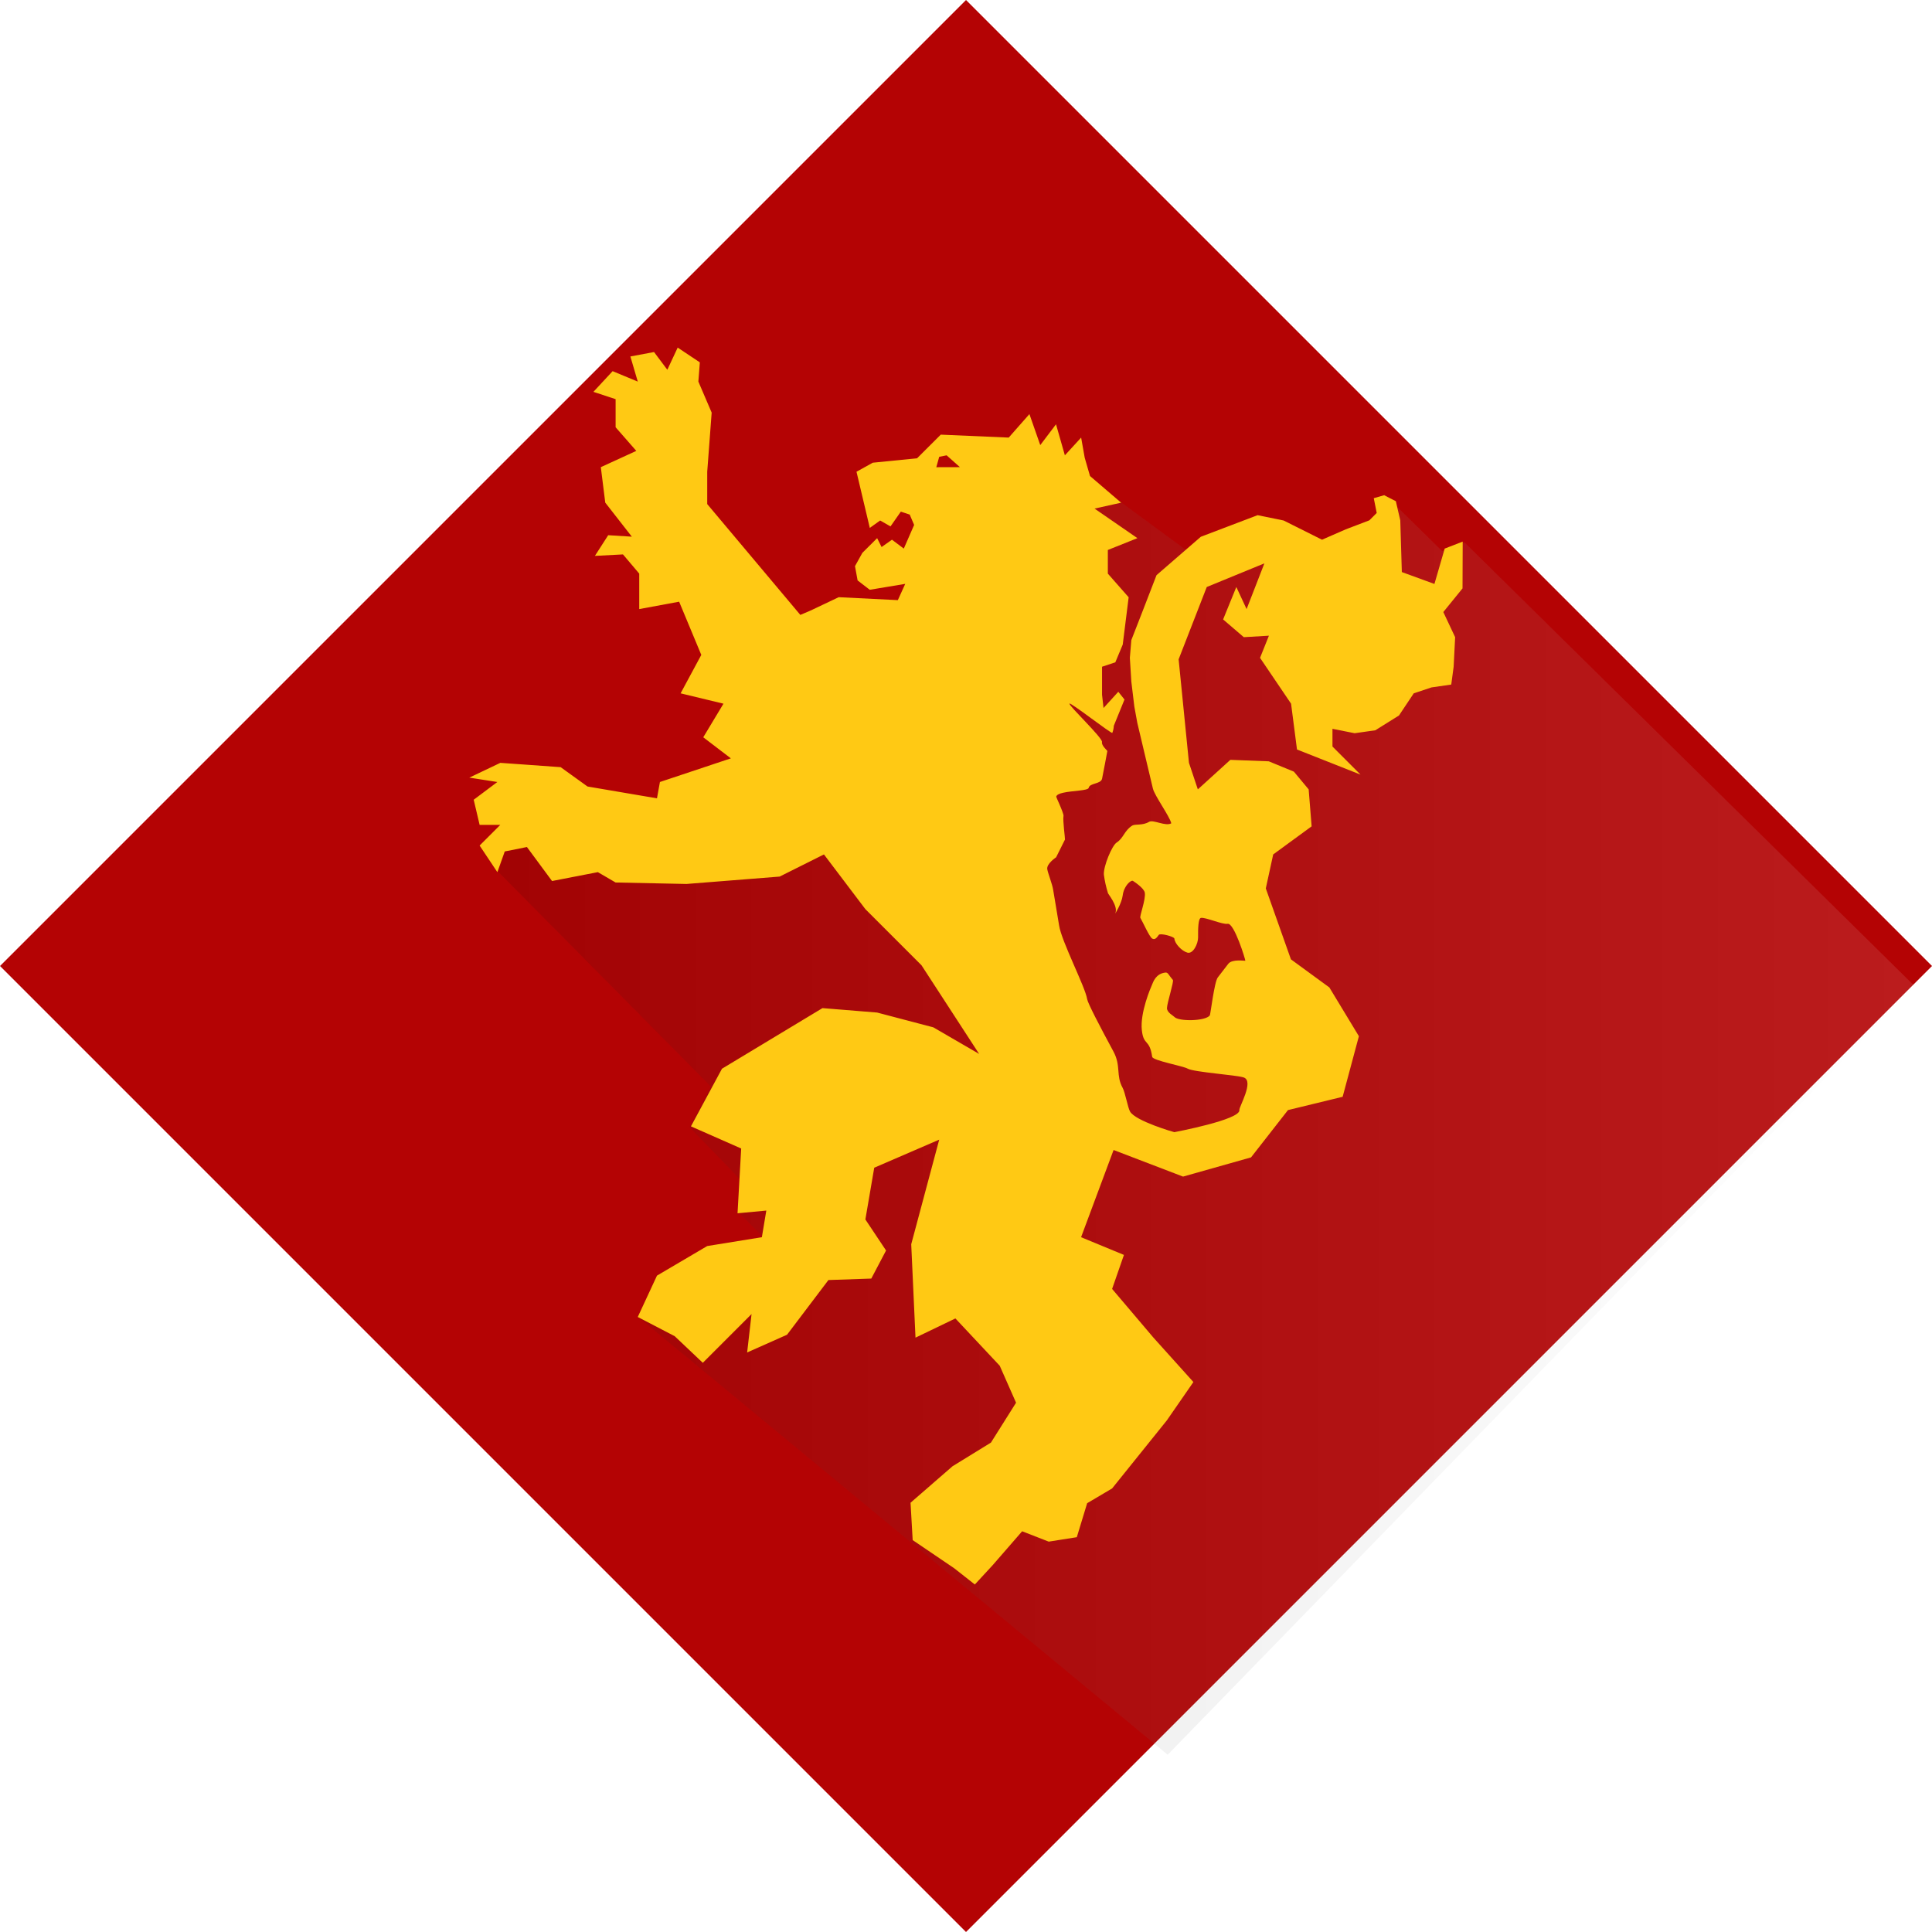
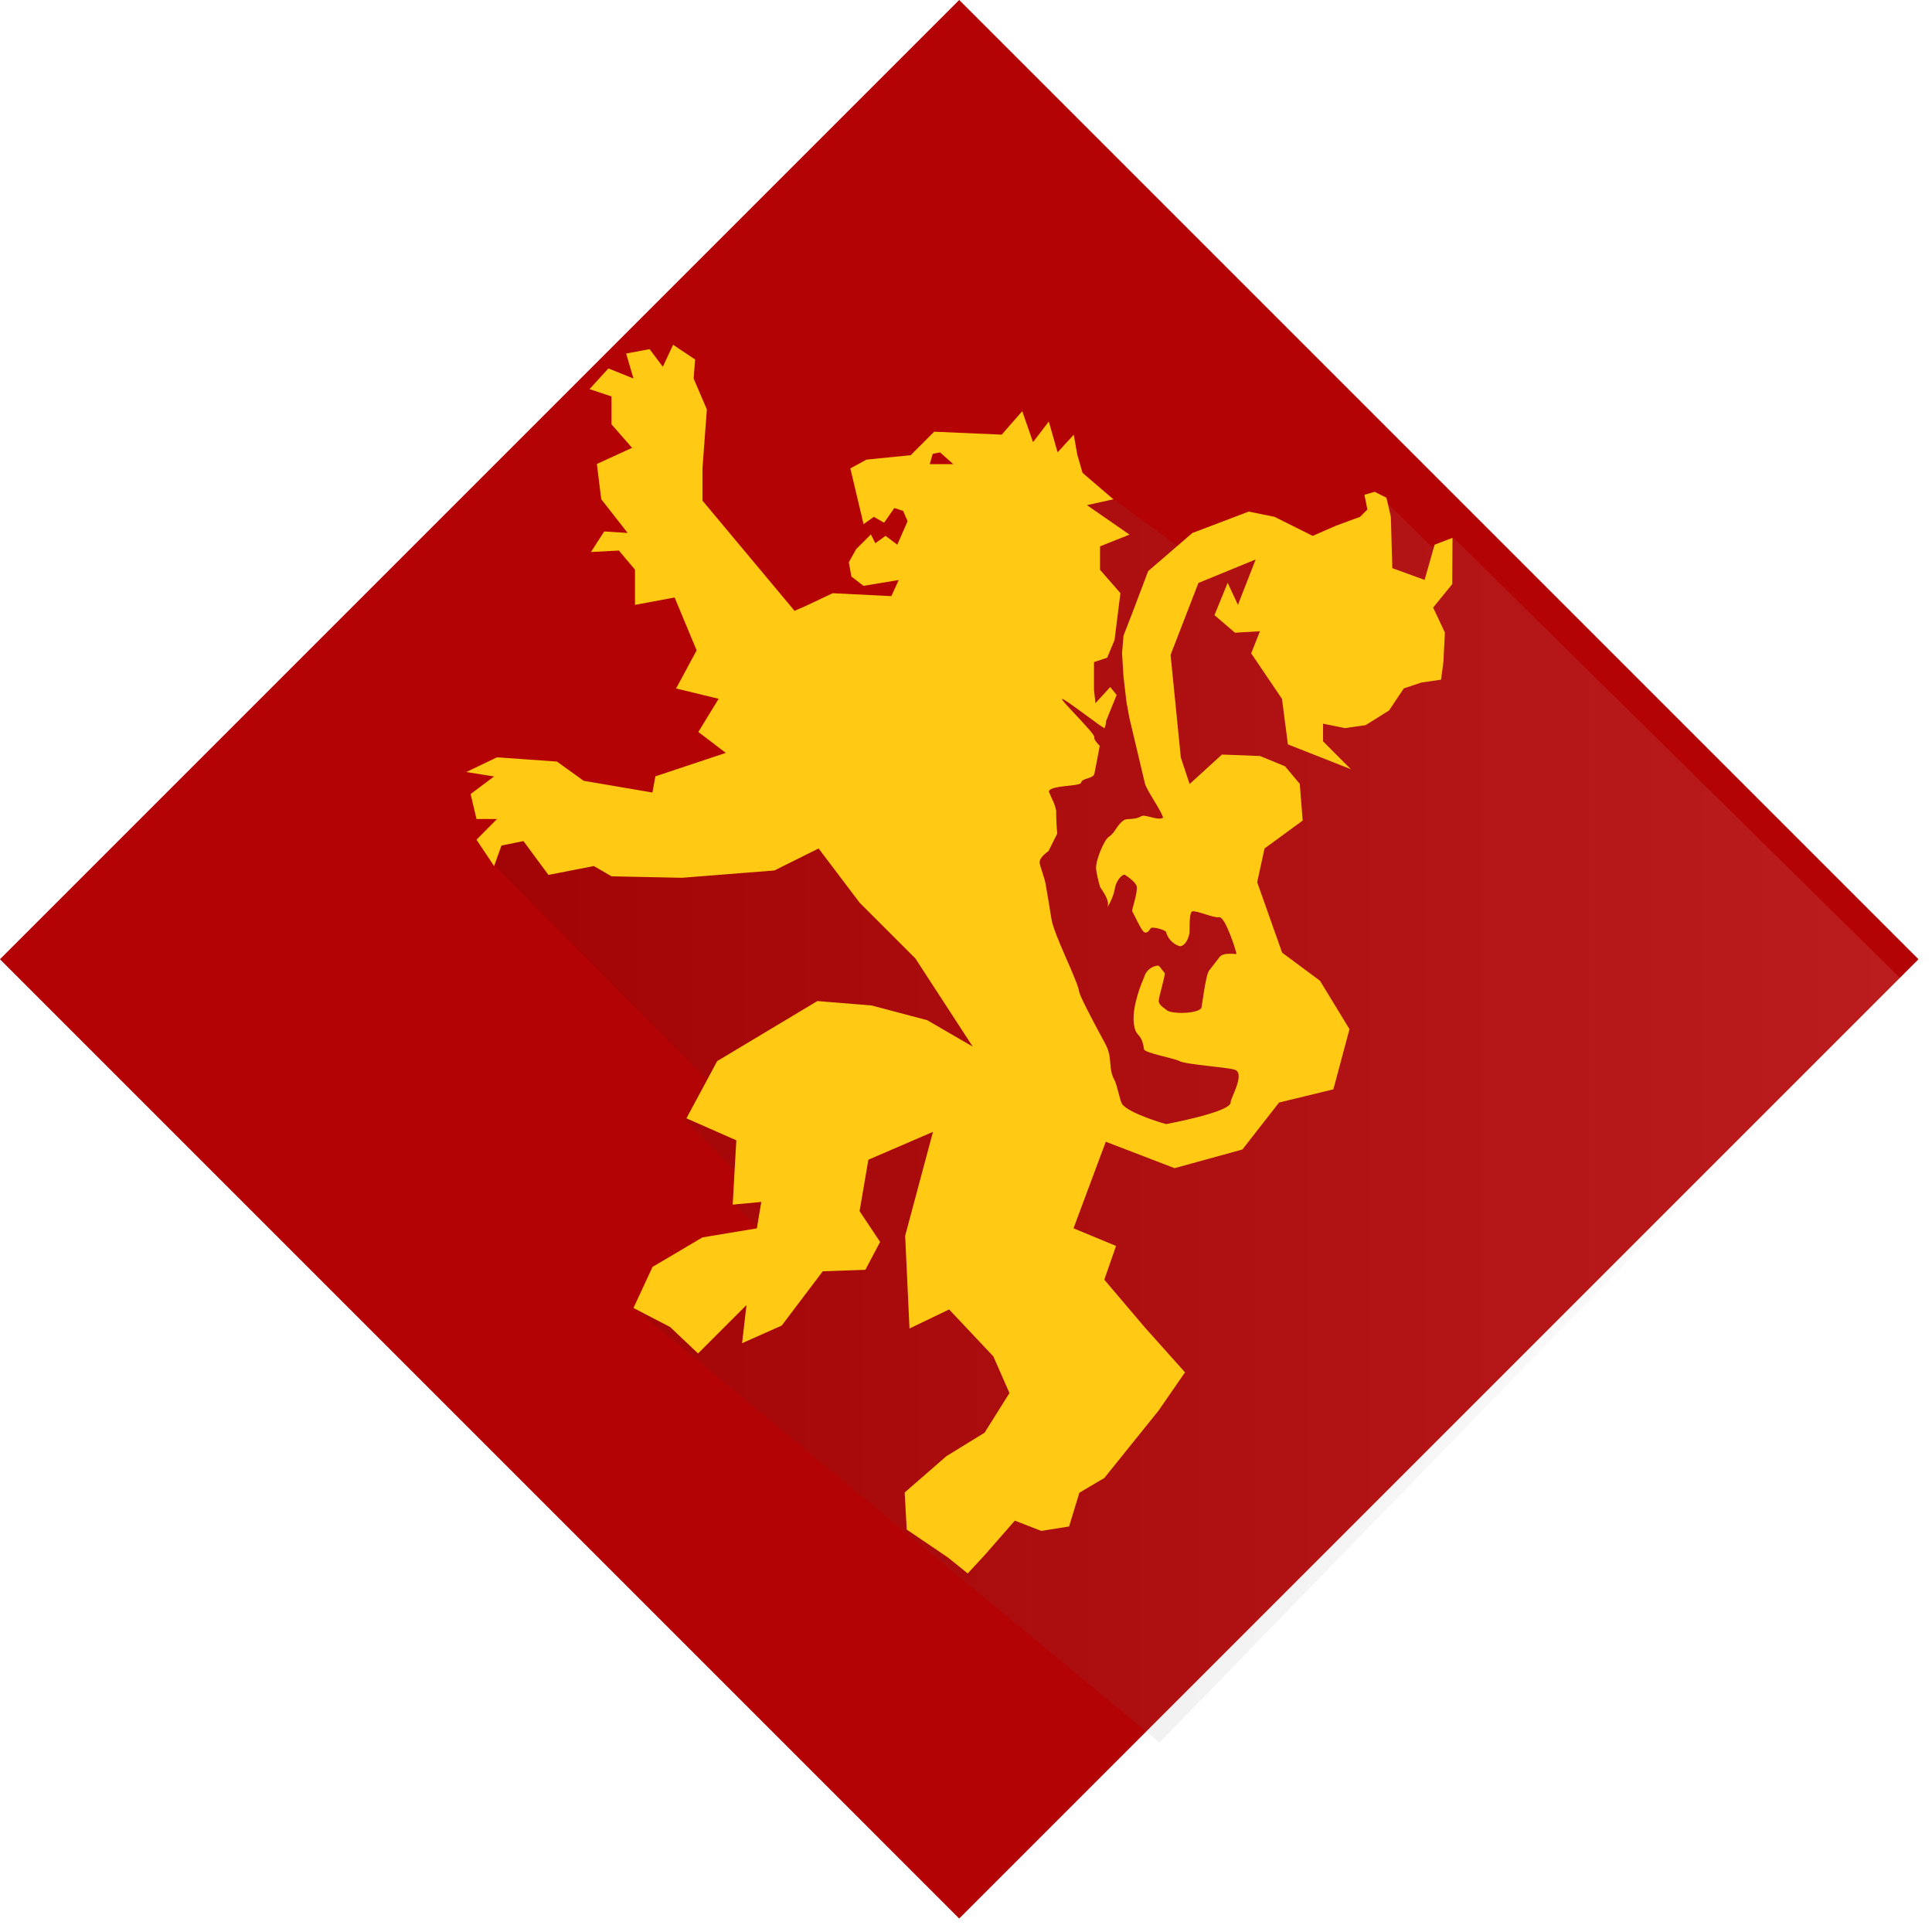
- <svg xmlns="http://www.w3.org/2000/svg" viewBox="0 0 905.1 905.1">
+ <svg xmlns="http://www.w3.org/2000/svg" height="250" width="250" viewBox="0 0 393.29 393.29">
+   <defs />
  <defs>
-     <style>.cls-1{fill:#b40304;}.cls-2{opacity:0.1;fill:url(#linear-gradient);}.cls-3{fill:#ffc914;}</style>
-     <linearGradient id="linear-gradient" x1="233.55" y1="526.05" x2="897.05" y2="526.05" gradientUnits="userSpaceOnUse">
+     <linearGradient id="a" x1="100.78" x2="387.08" y1="226.99" y2="226.99" gradientUnits="userSpaceOnUse">
      <stop offset="0" />
      <stop offset="1" stop-color="#fff" />
    </linearGradient>
  </defs>
-   <g id="Layer_2" data-name="Layer 2">
-     <g id="Layer_2-2" data-name="Layer 2">
-       <rect class="cls-1" x="132.55" y="132.55" width="640" height="640" transform="translate(-187.45 452.55) rotate(-45)" />
-       <polygon class="cls-2" points="897.05 462.05 547.05 822.05 299.05 617.05 361.05 583.05 346.05 568.05 353.05 559.05 323.05 528.05 333.05 509.05 233.55 408.55 239.55 389.55 340.55 394.55 518.05 230.05 567.05 266.05 593.05 255.04 641.05 265.05 648.55 231.55 675.62 258.17 686.05 254.05 897.05 462.05" />
-       <path class="cls-3" d="M685.24,253.73,676.81,257,672,273.57,656.73,268,656,243.8l-2.08-9L648.42,232l-4.84,1.39,1.38,6.92-3.46,3.46L630.42,248l-11.08,4.84-18-9-12.19-2.49-26.58,10.11-20.77,18-6.46,16.72L530,299.88l-.69,8.31.69,11.08L531.41,331q.71,3.81,1.39,7.62,1.74,7.32,3.47,14.64l3.84,16.16c.79,3.35,7.82,12.93,8.61,16.28-2.59,1.58-8.48-1.84-10.38-.7-3.19,1.91-6.49.85-8,1.83-3.62,2.29-4,5.83-7.2,7.87-2.21,1.4-6.27,11.18-6,15.05a51.06,51.06,0,0,0,1.87,8.49c-.32.18,5.08,6.21,3.46,9.69-.25.54,3-4.69,3.47-8.31.56-4.7,3.93-7.51,4.84-6.92.34.21,5.21,3.33,5.54,5.54.49,3.28-2.55,11-2.08,11.77,1.13,1.87,4.21,8.9,5.54,9.69s2.25-.54,3.07-1.71c.66-1,7.25.8,7.32,1.71.19,2.4,3.46,5.85,6.11,6.59s5-4.11,5-7.11c-.05-4.07.06-9,1.36-9.17,2.28-.32,10.09,3.22,12.46,2.77,3.09-.6,8.44,17,8.31,17.31-.06.13-6.16-.95-8,1.45-1.39,1.84-3.12,4.09-4.9,6.36-1.64,2.09-3.41,17.37-3.74,17.8-2.07,2.77-14.75,2.89-16.61.69-.48-.56-3.52-2.05-3.46-4.15.06-2.4,3.33-12.5,2.77-13.15-2.12-2.44-2.24-3.59-3.47-3.47-4.62.48-5.82,4.64-6.23,5.54-.69,1.55-5.75,13.22-4.84,21.47.82,7.48,3.59,3.86,4.84,12.46.26,1.76,14.43,4.28,16.62,5.54,2.91,1.67,23.14,3,26.31,4.15,4.91,1.82-2.3,13.8-2.08,15.23.7,4.55-30.4,10.35-30.46,10.39s-18.29-5.23-20.77-9.69c-1-1.71-2.3-9-3.46-11.08-3.26-5.89-.64-10.22-4.33-17.06-6.37-11.78-12-22.63-12.29-24.48-.82-5.65-12.06-27.12-13.16-34.62-.43-3-2.39-14-2.77-16.62s-2.5-7.88-2.76-9.69c-.38-2.56,4.15-5.53,4.15-5.54s4.14-8.23,4.15-8.31c.1-.49-1.1-9-.69-11.08.12-.59-1-3.36-2-5.67-.76-1.75-1.44-3.24-1.42-3.33.18-.88,1.46-1.44,3.22-1.84,4.39-1,11.74-.95,12-2.31.47-2.33,5.76-1.69,6.27-4.3.35-1.79.77-3.95,1.32-6.8.71-3.76,1.07-5.64,1.15-6.13,0-.28-2.85-2.55-2.51-4.23.4-1.91-15.63-17-15.23-18,.33-.81,19.81,14.39,20.07,13.71a10.63,10.63,0,0,0,.7-3.33l5-12.29-2.9-3.63-6.92,7.61-.7-6.23V312.35l6.23-2.08,3.47-8.31,2.77-22.15L519,268.73V257.65l13.85-5.54-20.08-13.85,12.46-2.76L510.64,223l-2.48-8.58L506.49,205l-7.62,8.31-4.15-14.54-7.38,9.75L482.26,194,472.56,205l-31.84-1.38-11.08,11.07-20.77,2.08L401.25,221l6.23,26.31,4.85-3.47,4.85,2.77,4.84-6.92,4.16,1.38,2.07,4.85L423.41,257l-5.54-4.16L413,256.27l-2.08-4.16L404,259l-3.46,6.23,1.23,6.69,5.69,4.38,16.62-2.77-3.46,7.62-27.7-1.38L379.79,286l-4.85,2.07-43.62-51.92V221l2.08-27.7-6.23-14.54.69-9-10.38-6.92-4.85,10.38-6.23-8.3L295.32,167l3.46,11.77L287,173.88l-9,9.69L288.4,187v13.16l9.69,11.07-16.62,7.62,2.08,16.62L296,251.42l-11.07-.69-6.23,9.69,13.15-.69,7.62,9v16.61l18.69-3.46,10.38,24.93-9.69,18,20.08,4.85-9.47,15.74,12.93,9.87-33.23,11.08L307.78,374l-32.54-5.54-12.59-9.06-17.55-1.26-10.71-.76-14.53,6.92L233,366.35l-11.08,8.31,2.77,11.77h9.69l-9.69,9.69L233,408.58l3.46-9.69,10.39-2.08,11.77,15.93,21.46-4.16,8.31,4.85,33.23.69,43.62-3.46L386,400.28l19.39,25.61,26.31,26.31,27,41.54-21.47-12.46-26.31-6.92-25.61-2.08-47.08,28.39-14.54,27,23.54,10.38-1.71,30.34L359,567.13l-2.08,12.47-25.62,4.15L307.78,597.6l-9,19.38,17.31,9,13.16,12.47,22.84-22.85-2.07,18,18.69-8.31,19.39-25.62,20.08-.69,6.92-13.15-9.69-14.54,4.15-24.24L440,533.9l-13.11,49,2,43.76,18.69-9,20.77,22.16L476,657.14l-11.77,18.69-18,11.08L426.57,704l1,17.5L447,734.68l9.69,7.62,8.31-9,13.85-15.93,12.46,4.85,13.15-2.08,4.85-15.92L521,697.3l25.62-31.85,12.46-18-18.69-20.77L521,603.83l5.54-15.93-20.08-8.3,15.23-40.85,32.54,12.46,31.85-9,17.31-22.16L629,513.82l7.61-28.38-13.84-22.85-18-13.16L593,416.2l3.47-15.92,18-13.16-1.39-17.31-6.92-8.31-11.77-4.84-18-.69-15.23,13.84L557,357.35l-4.84-48.47L565.34,275l27-11.08L584,285.34,579.19,275,573,290.19l9.69,8.31,11.77-.69-4.16,10.38,14.54,21.47,2.77,21.46,29.77,11.77-13.15-13.16v-8.3l10.39,2.07,9.69-1.38,11.08-6.93,6.92-10.38,8.31-2.77,9.26-1.34,1.12-8.35.7-13.85-5.54-11.77,9-11.08Zm-246.6-34.85L440,214l3.47-.69,6.23,5.54Z" />
+   <g data-name="Layer 2">
+     <g data-name="Layer 1">
+       <path fill="#b40304" d="M-.011 195.27L195.263-.005 390.538 195.27 195.263 390.545z" />
+       <path fill="url(#a)" d="M387.07 199.37L236.05 354.71l-107.01-88.45 26.75-14.67-6.47-6.48 3.02-3.88-12.94-13.38 4.31-8.2-42.93-43.36 2.58-8.2 43.59 2.16 76.59-70.98 21.14 15.53 11.22-4.75 20.71 4.32 3.24-14.46 11.68 11.49 4.5-1.78 91.04 89.75z" opacity=".1" />
+       <path fill="#ffc914" d="M295.68 109.48l-3.64 1.4-2.04 7.17-6.57-2.39-.3-10.46-.9-3.88-2.39-1.2-2.09.6.6 3-1.49 1.49L272 107l-4.78 2.09-7.77-3.88-5.26-1.07-11.47 4.36-9 7.76-2.72 7.21-2.29 5.93-.3 3.58.3 4.78.59 5.08.6 3.29 1.5 6.32c.55 2.32 1.1 4.65 1.66 7 .34 1.45 3.37 5.58 3.71 7-1.11.69-3.66-.79-4.48-.29-1.37.82-2.8.36-3.46.78-1.56 1-1.73 2.52-3.11 3.4-.95.6-2.71 4.82-2.6 6.49a22.36 22.36 0 00.81 3.67c-.14.07 2.19 2.68 1.49 4.18a10.63 10.63 0 001.49-3.59c.25-2 1.7-3.24 2.1-3 .14.09 2.24 1.43 2.39 2.39.21 1.41-1.1 4.74-.9 5.07.48.81 1.82 3.85 2.39 4.19s1-.23 1.32-.74 3.13.35 3.16.74a4.21 4.21 0 002.64 2.84c1.12.31 2.17-1.77 2.15-3.07 0-1.75 0-3.88.59-4 1-.13 4.35 1.4 5.38 1.2 1.33-.26 3.64 7.34 3.58 7.47s-2.66-.41-3.44.63c-.6.79-1.35 1.76-2.12 2.74s-1.47 7.5-1.61 7.68c-.9 1.2-6.37 1.25-7.17.3-.2-.24-1.51-.89-1.49-1.79s1.44-5.4 1.19-5.68c-.91-1.05-1-1.55-1.49-1.49a3.25 3.25 0 00-2.69 2.39c-.3.67-2.48 5.7-2.09 9.26.35 3.23 1.55 1.67 2.09 5.38.11.76 6.22 1.84 7.17 2.39 1.26.72 10 1.28 11.35 1.79 2.12.78-1 6-.89 6.57.3 2-13.12 4.47-13.15 4.48s-7.89-2.25-9-4.18c-.41-.74-1-3.87-1.5-4.78-1.4-2.54-.27-4.41-1.86-7.36-2.75-5.08-5.19-9.77-5.31-10.56-.35-2.44-5.2-11.7-5.67-14.94-.19-1.29-1-6.05-1.2-7.17s-1.08-3.4-1.19-4.18c-.16-1.11 1.79-2.39 1.79-2.39s1.79-3.56 1.79-3.59A46.61 46.61 0 01215 165a9.79 9.79 0 00-.88-2.45c-.32-.75-.62-1.39-.61-1.43.08-.38.63-.63 1.39-.8 1.9-.43 5.07-.41 5.18-1 .2-1 2.49-.72 2.71-1.85l.57-2.94c.31-1.62.46-2.43.5-2.64s-1.24-1.1-1.09-1.83-6.74-7.35-6.57-7.76 8.55 6.21 8.66 5.91a4.18 4.18 0 00.3-1.43l2.15-5.31-1.31-1.61-3 3.28-.3-2.69v-5.67l2.69-.9 1.49-3.58 1.2-9.56-4.15-4.74v-4.78l6-2.39-8.66-6 5.38-1.19-6.28-5.38-1.07-3.7-.72-4.07-3.29 3.59-1.79-6.28-3.21 4.2-2.2-6.3-4.18 4.78-13.74-.6-4.78 4.78-9 .9-3.29 1.79 2.69 11.35 2.09-1.49 2.09 1.2 2.09-3 1.79.6.9 2.09-2.09 4.78-2.39-1.8-2.09 1.5-.9-1.79-3 3-1.49 2.69.53 2.89 2.46 1.89 7.17-1.19-1.5 3.28-11.95-.59-5.67 2.68-2.09.9L143 101.91v-6.57l.89-12-2.69-6.27.3-3.89-4.48-3-2.09 4.48-2.69-3.59-4.78.9 1.49 5.08-5.1-2.05-3.85 4.21 4.48 1.49v5.68l4.19 4.78-7.17 3.29.89 7.17 5.38 6.87-4.78-.3-2.69 4.18 5.68-.3 3.28 3.89v7.17l8.07-1.5 4.48 10.76-4.18 7.76 8.66 2.1-4.13 6.75 5.59 4.26-14.34 4.78-.6 3.29-14-2.39-5.44-3.91-7.57-.54-4.62-.33-6.27 3 5.67.9-4.78 3.58 1.2 5.08h4.18L97 170.93l3.58 5.37 1.5-4.18 4.48-.9 5.08 6.88 9.26-1.8 3.58 2.09 14.34.3 18.82-1.49 9-4.48 8.36 11.05 11.35 11.35 11.66 17.93-9.27-5.38-11.35-3-11-.89L146 216l-6.27 11.65 10.16 4.48-.74 13.09 5.82-.54-.9 5.37-11.07 1.84-10.16 6-3.89 8.37 7.47 3.88 5.68 5.38 9.86-9.86-.9 7.77 8.07-3.59 8.36-11.05 8.67-.3 3-5.68-4.18-6.27 1.79-10.46 13.15-5.67-5.66 21.15.88 18.88 8.07-3.88 9 9.56 3.28 7.46-5.07 8.07-7.77 4.78-8.49 7.39.42 7.55 8.37 5.67 4.05 3.26 3.58-3.88 6-6.87 5.38 2.09 5.67-.9 2.09-6.87 5.08-3 11.06-13.74 5.37-7.77-8.06-9-8.37-9.86 2.39-6.87-8.66-3.59 6.57-17.62 14 5.38 13.81-3.8 7.46-9.56 11.06-2.69 3.28-12.25-6-9.85-7.71-5.72-5.08-14.34 1.5-6.87 7.76-5.68-.59-7.47-3-3.58-5.08-2.09-7.77-.3-6.57 6-1.79-5.37-2.09-20.92 5.67-14.64 11.65-4.78-3.61 9.24-2.09-4.49-2.69 6.58 4.18 3.58 5.08-.3-1.78 4.5 6.27 9.27 1.2 9.26 12.83 5.06-5.67-5.68v-3.59l4.48.9 4.18-.6 4.78-3 3-4.49 3.58-1.19 4-.58.48-3.6.3-6-2.39-5.08 3.89-4.78zm-106.41-15l.6-2.1 1.49-.29 2.69 2.39z" />
    </g>
  </g>
</svg>
